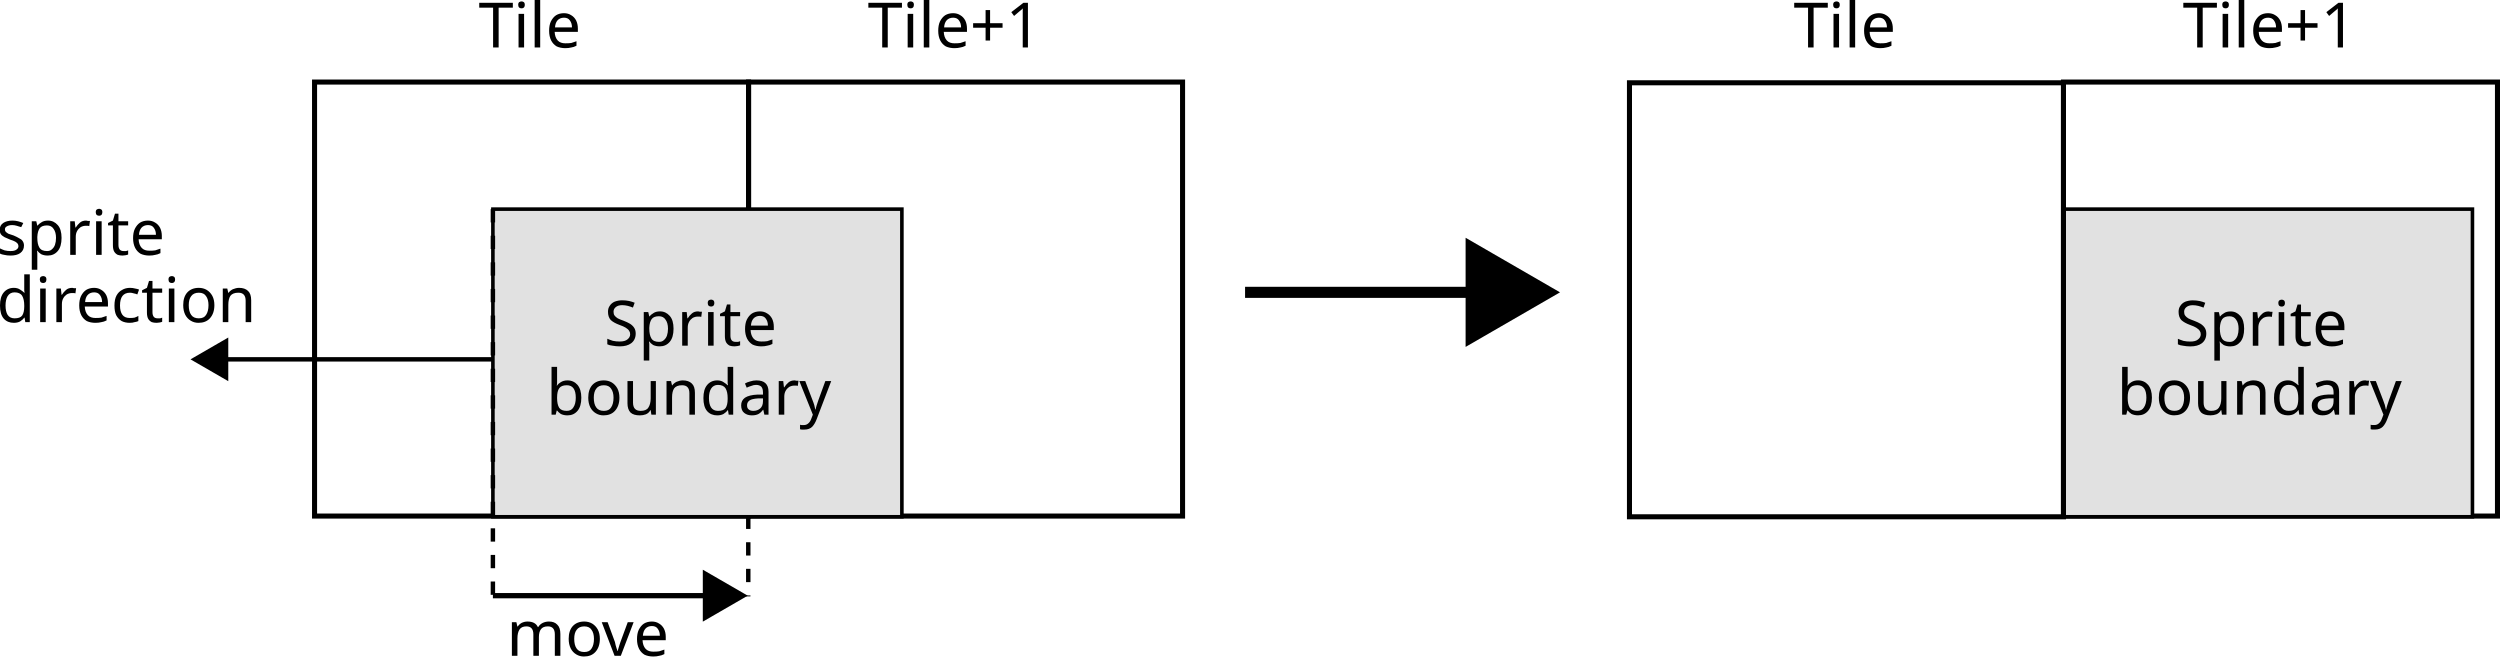
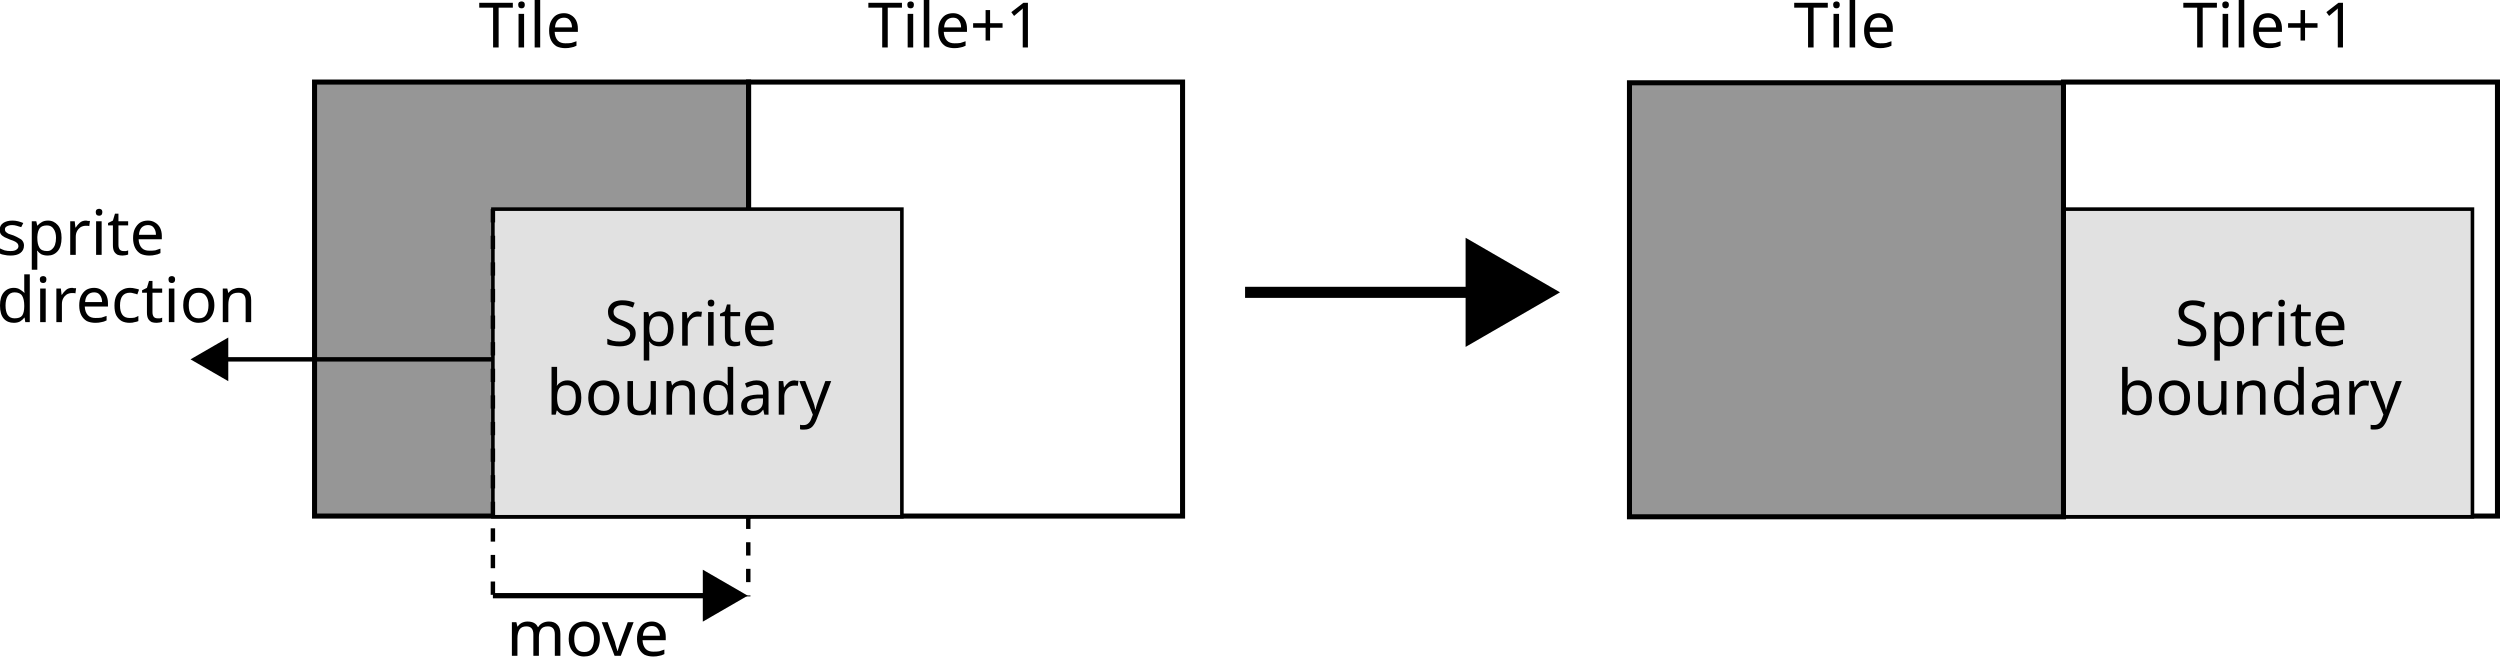
<svg xmlns="http://www.w3.org/2000/svg" xmlns:xlink="http://www.w3.org/1999/xlink" width="112.787mm" height="29.63mm" viewBox="0 0 112.787 29.63" version="1.1" id="svg929">
  <defs id="defs923">
-     <pattern xlink:href="#Strips1_2" id="pattern4973" patternTransform="matrix(0.3253009,0.2732446,-7.425725,8.840413,3.175,0)" />
-     <pattern id="Strips1_2" patternTransform="translate(0,0) scale(10,10)" height="1" width="3" patternUnits="userSpaceOnUse">
-       <rect id="rect1688" height="2" width="1" y="-0.5" x="0" style="fill:black;stroke:none" />
-     </pattern>
    <marker style="overflow:visible" id="marker4284" refX="0" refY="0" orient="auto">
      <path transform="scale(0.8)" style="fill:#000000;fill-opacity:1;fill-rule:evenodd;stroke:#000000;stroke-width:1pt;stroke-opacity:1" d="M 5.77,0 -2.88,5 V -5 Z" id="path4282" />
    </marker>
    <marker orient="auto" refY="0" refX="0" id="marker3355" style="overflow:visible">
      <path id="path3353" d="M 5.77,0 -2.88,5 V -5 Z" style="fill:#000000;fill-opacity:1;fill-rule:evenodd;stroke:#000000;stroke-width:1pt;stroke-opacity:1" transform="scale(0.8)" />
    </marker>
    <marker orient="auto" refY="0" refX="0" id="marker3092" style="overflow:visible">
      <path id="path2968" d="M 5.77,0 -2.88,5 V -5 Z" style="fill:#000000;fill-opacity:1;fill-rule:evenodd;stroke:#000000;stroke-width:1pt;stroke-opacity:1" transform="scale(0.8)" />
    </marker>
    <marker orient="auto" refY="0" refX="0" id="marker3089" style="overflow:visible">
      <path id="path2959" d="M 5.77,0 -2.88,5 V -5 Z" style="fill:#000000;fill-opacity:1;fill-rule:evenodd;stroke:#000000;stroke-width:1pt;stroke-opacity:1" transform="scale(-0.8)" />
    </marker>
    <pattern xlink:href="#Strips1_1" id="pattern3708" patternTransform="matrix(37.79528,0,0,37.79528,-749.0441,-303.8446)" />
    <pattern id="Strips1_1" patternTransform="translate(0,0) scale(10,10)" height="1" width="2" patternUnits="userSpaceOnUse">
      <rect id="rect2922" height="2" width="1" y="-0.5" x="0" style="fill:black;stroke:none" />
    </pattern>
    <marker orient="auto" refY="0" refX="0" id="TriangleOutL" style="overflow:visible">
      <path id="path1868" d="M 5.77,0 -2.88,5 V -5 Z" style="fill:#000000;fill-opacity:1;fill-rule:evenodd;stroke:#000000;stroke-width:1pt;stroke-opacity:1" transform="scale(0.8)" />
    </marker>
    <marker orient="auto" refY="0" refX="0" id="TriangleInL" style="overflow:visible">
      <path id="path1859" d="M 5.77,0 -2.88,5 V -5 Z" style="fill:#000000;fill-opacity:1;fill-rule:evenodd;stroke:#000000;stroke-width:1pt;stroke-opacity:1" transform="scale(-0.8)" />
    </marker>
    <marker orient="auto" refY="0" refX="0" id="Arrow1Lend" style="overflow:visible">
      <path id="path1729" d="M 0,0 5,-5 -12.5,0 5,5 Z" style="fill:#000000;fill-opacity:1;fill-rule:evenodd;stroke:#000000;stroke-width:1pt;stroke-opacity:1" transform="matrix(-0.8,0,0,-0.8,-10,0)" />
    </marker>
    <pattern patternUnits="userSpaceOnUse" width="49.427" height="440.548" patternTransform="matrix(0.2645833,0,0,0.2645833,198.1846,80.39222)" id="pattern3705">
      <rect y="0.752" x="0.752" height="439.043" width="47.923" id="rect1478-5-4-9-9-7-1" style="opacity:1;fill:url(#pattern3708);fill-opacity:1;stroke:#000000;stroke-width:1.504;stroke-miterlimit:4;stroke-dasharray:none;stroke-opacity:1" />
    </pattern>
    <marker orient="auto" refY="0" refX="0" id="TriangleOutL-0" style="overflow:visible">
      <path id="path1868-2" d="M 5.77,0 -2.88,5 V -5 Z" style="fill:#000000;fill-opacity:1;fill-rule:evenodd;stroke:#000000;stroke-width:1pt;stroke-opacity:1" transform="scale(0.8)" />
    </marker>
    <marker orient="auto" refY="0" refX="0" id="TriangleOutL-2" style="overflow:visible">
      <path id="path1868-6" d="M 5.77,0 -2.88,5 V -5 Z" style="fill:#000000;fill-opacity:1;fill-rule:evenodd;stroke:#000000;stroke-width:1pt;stroke-opacity:1" transform="scale(0.8)" />
    </marker>
    <marker orient="auto" refY="0" refX="0" id="marker3089-3" style="overflow:visible">
      <path id="path2959-1" d="M 5.77,0 -2.88,5 V -5 Z" style="fill:#000000;fill-opacity:1;fill-rule:evenodd;stroke:#000000;stroke-width:1pt;stroke-opacity:1" transform="scale(-0.8)" />
    </marker>
    <marker orient="auto" refY="0" refX="0" id="marker3092-4" style="overflow:visible">
      <path id="path2968-6" d="M 5.77,0 -2.88,5 V -5 Z" style="fill:#000000;fill-opacity:1;fill-rule:evenodd;stroke:#000000;stroke-width:1pt;stroke-opacity:1" transform="scale(0.8)" />
    </marker>
    <marker orient="auto" refY="0" refX="0" id="marker3089-33" style="overflow:visible">
      <path id="path2959-8" d="M 5.77,0 -2.88,5 V -5 Z" style="fill:#000000;fill-opacity:1;fill-rule:evenodd;stroke:#000000;stroke-width:1pt;stroke-opacity:1" transform="scale(-0.8)" />
    </marker>
    <marker orient="auto" refY="0" refX="0" id="marker3092-0" style="overflow:visible">
      <path id="path2968-4" d="M 5.77,0 -2.88,5 V -5 Z" style="fill:#000000;fill-opacity:1;fill-rule:evenodd;stroke:#000000;stroke-width:1pt;stroke-opacity:1" transform="scale(0.8)" />
    </marker>
-     <pattern xlink:href="#Strips1_2-5" id="pattern4973-2" patternTransform="matrix(0.3253009,0.2732446,-7.425725,8.840413,62.4969,0.03298171)" />
-     <pattern id="Strips1_2-5" patternTransform="translate(0,0) scale(10,10)" height="1" width="3" patternUnits="userSpaceOnUse">
-       <rect id="rect1688-4" height="2" width="1" y="-0.5" x="0" style="fill:black;stroke:none" />
-     </pattern>
  </defs>
  <g id="layer1" transform="translate(-19.92991,-156.1942)">
    <path style="fill:none;stroke:#000000;stroke-width:0.5;stroke-linecap:butt;stroke-linejoin:miter;stroke-miterlimit:4;stroke-dasharray:none;stroke-opacity:1;marker-end:url(#marker3355)" d="M 76.101,169.383 H 87.469" id="path3351" />
-     <rect style="opacity:1;fill:url(#pattern4973);fill-opacity:1;stroke:#000000;stroke-width:0.228;stroke-linejoin:miter;stroke-miterlimit:4;stroke-dasharray:none;stroke-dashoffset:0;stroke-opacity:1" id="rect861-4-8-2-2-2" width="19.58" height="19.58" x="34.121" y="159.896" />
+     <rect style="opacity:1;fill:#969696;fill-opacity:1;stroke:#000000;stroke-width:0.228;stroke-linejoin:miter;stroke-miterlimit:4;stroke-dasharray:none;stroke-dashoffset:0;stroke-opacity:1" id="rect861-4-8-2-2-2" width="19.58" height="19.58" x="34.121" y="159.896" />
    <rect style="opacity:1;fill:none;fill-opacity:1;stroke:#000000;stroke-width:0.228;stroke-linejoin:miter;stroke-miterlimit:4;stroke-dasharray:none;stroke-dashoffset:0;stroke-opacity:1" id="rect861-4-8-4-2-9" width="19.58" height="19.58" x="53.701" y="159.896" />
    <rect style="opacity:1;fill:#e1e1e1;fill-opacity:1;stroke:#000000;stroke-width:0.162;stroke-linejoin:miter;stroke-miterlimit:4;stroke-dasharray:none;stroke-dashoffset:0;stroke-opacity:1" id="rect861-5-0-6-3-73-4-9" width="18.451" height="13.879" x="42.167" y="165.629" />
    <text xml:space="preserve" style="font-style:normal;font-weight:normal;font-size:10.583px;line-height:1.25;font-family:sans-serif;letter-spacing:0px;word-spacing:0px;fill:#000000;fill-opacity:1;stroke:none;stroke-width:0.265" x="47.189" y="171.791" id="text2703-0-5-7-0">
      <tspan id="tspan2701-2-1-4-4" x="47.189" y="171.791" style="font-style:normal;font-variant:normal;font-weight:normal;font-stretch:normal;font-size:2.822px;font-family:sans-serif;-inkscape-font-specification:'sans-serif, Normal';font-variant-ligatures:normal;font-variant-caps:normal;font-variant-numeric:normal;font-feature-settings:normal;text-align:start;writing-mode:lr-tb;text-anchor:start;stroke-width:0.265">Sprite</tspan>
    </text>
    <text xml:space="preserve" style="font-style:normal;font-weight:normal;font-size:10.583px;line-height:1.25;font-family:sans-serif;letter-spacing:0px;word-spacing:0px;fill:#000000;fill-opacity:1;stroke:none;stroke-width:0.265" x="44.579" y="174.903" id="text2703-0-5-7-0-0">
      <tspan id="tspan2701-2-1-4-4-2" x="44.579" y="174.903" style="font-style:normal;font-variant:normal;font-weight:normal;font-stretch:normal;font-size:2.822px;font-family:sans-serif;-inkscape-font-specification:'sans-serif, Normal';font-variant-ligatures:normal;font-variant-caps:normal;font-variant-numeric:normal;font-feature-settings:normal;text-align:start;writing-mode:lr-tb;text-anchor:start;stroke-width:0.265">boundary</tspan>
    </text>
    <rect style="opacity:1;fill:none;fill-opacity:1;stroke:#000000;stroke-width:0.228;stroke-linejoin:miter;stroke-miterlimit:4;stroke-dasharray:none;stroke-dashoffset:0;stroke-opacity:1" id="rect861-4-8-4-2-9-4" width="19.58" height="19.58" x="113.023" y="159.896" />
    <rect style="opacity:1;fill:#e1e1e1;fill-opacity:1;stroke:#000000;stroke-width:0.162;stroke-linejoin:miter;stroke-miterlimit:4;stroke-dasharray:none;stroke-dashoffset:0;stroke-opacity:1" id="rect861-5-0-6-3-73-4-9-2" width="18.451" height="13.879" x="113.023" y="165.629" />
    <g id="g2969-2" transform="translate(120.3727,12.20526)">
      <text id="text2703-0-5-7-0-2" y="159.586" x="-2.328" style="font-style:normal;font-weight:normal;font-size:10.583px;line-height:1.25;font-family:sans-serif;letter-spacing:0px;word-spacing:0px;fill:#000000;fill-opacity:1;stroke:none;stroke-width:0.265" xml:space="preserve">
        <tspan style="font-style:normal;font-variant:normal;font-weight:normal;font-stretch:normal;font-size:2.822px;font-family:sans-serif;-inkscape-font-specification:'sans-serif, Normal';font-variant-ligatures:normal;font-variant-caps:normal;font-variant-numeric:normal;font-feature-settings:normal;text-align:start;writing-mode:lr-tb;text-anchor:start;stroke-width:0.265" y="159.586" x="-2.328" id="tspan2701-2-1-4-4-0">Sprite</tspan>
      </text>
      <text id="text2703-0-5-7-0-0-5" y="162.698" x="-4.938" style="font-style:normal;font-weight:normal;font-size:10.583px;line-height:1.25;font-family:sans-serif;letter-spacing:0px;word-spacing:0px;fill:#000000;fill-opacity:1;stroke:none;stroke-width:0.265" xml:space="preserve">
        <tspan style="font-style:normal;font-variant:normal;font-weight:normal;font-stretch:normal;font-size:2.822px;font-family:sans-serif;-inkscape-font-specification:'sans-serif, Normal';font-variant-ligatures:normal;font-variant-caps:normal;font-variant-numeric:normal;font-feature-settings:normal;text-align:start;writing-mode:lr-tb;text-anchor:start;stroke-width:0.265" y="162.698" x="-4.938" id="tspan2701-2-1-4-4-2-5">boundary</tspan>
      </text>
    </g>
    <text xml:space="preserve" style="font-style:normal;font-weight:normal;font-size:10.583px;line-height:1.25;font-family:sans-serif;letter-spacing:0px;word-spacing:0px;fill:#000000;fill-opacity:1;stroke:none;stroke-width:0.265" x="41.521" y="158.338" id="text2703-0-5-7-0-29">
      <tspan id="tspan2701-2-1-4-4-02" x="41.521" y="158.338" style="font-style:normal;font-variant:normal;font-weight:normal;font-stretch:normal;font-size:2.822px;font-family:sans-serif;-inkscape-font-specification:'sans-serif, Normal';font-variant-ligatures:normal;font-variant-caps:normal;font-variant-numeric:normal;font-feature-settings:normal;text-align:start;writing-mode:lr-tb;text-anchor:start;stroke-width:0.265">Tile</tspan>
    </text>
    <text xml:space="preserve" style="font-style:normal;font-weight:normal;font-size:10.583px;line-height:1.25;font-family:sans-serif;letter-spacing:0px;word-spacing:0px;fill:#000000;fill-opacity:1;stroke:none;stroke-width:0.265" x="59.076" y="158.338" id="text2703-0-5-7-0-29-8">
      <tspan id="tspan2701-2-1-4-4-02-3" x="59.076" y="158.338" style="font-style:normal;font-variant:normal;font-weight:normal;font-stretch:normal;font-size:2.822px;font-family:sans-serif;-inkscape-font-specification:'sans-serif, Normal';font-variant-ligatures:normal;font-variant-caps:normal;font-variant-numeric:normal;font-feature-settings:normal;text-align:start;writing-mode:lr-tb;text-anchor:start;stroke-width:0.265">Tile+1</tspan>
    </text>
    <text xml:space="preserve" style="font-style:normal;font-weight:normal;font-size:10.583px;line-height:1.25;font-family:sans-serif;letter-spacing:0px;word-spacing:0px;fill:#000000;fill-opacity:1;stroke:none;stroke-width:0.265" x="100.843" y="158.338" id="text2703-0-5-7-0-29-80">
      <tspan id="tspan2701-2-1-4-4-02-4" x="100.843" y="158.338" style="font-style:normal;font-variant:normal;font-weight:normal;font-stretch:normal;font-size:2.822px;font-family:sans-serif;-inkscape-font-specification:'sans-serif, Normal';font-variant-ligatures:normal;font-variant-caps:normal;font-variant-numeric:normal;font-feature-settings:normal;text-align:start;writing-mode:lr-tb;text-anchor:start;stroke-width:0.265">Tile</tspan>
    </text>
    <text xml:space="preserve" style="font-style:normal;font-weight:normal;font-size:10.583px;line-height:1.25;font-family:sans-serif;letter-spacing:0px;word-spacing:0px;fill:#000000;fill-opacity:1;stroke:none;stroke-width:0.265" x="118.398" y="158.338" id="text2703-0-5-7-0-29-8-0">
      <tspan id="tspan2701-2-1-4-4-02-3-9" x="118.398" y="158.338" style="font-style:normal;font-variant:normal;font-weight:normal;font-stretch:normal;font-size:2.822px;font-family:sans-serif;-inkscape-font-specification:'sans-serif, Normal';font-variant-ligatures:normal;font-variant-caps:normal;font-variant-numeric:normal;font-feature-settings:normal;text-align:start;writing-mode:lr-tb;text-anchor:start;stroke-width:0.265">Tile+1</tspan>
    </text>
    <path style="fill:none;stroke:#000000;stroke-width:0.2;stroke-linecap:butt;stroke-linejoin:miter;stroke-miterlimit:4;stroke-dasharray:0.6, 0.6;stroke-dashoffset:0;stroke-opacity:1" d="m 53.688,179.457 v 3.643" id="path4250" />
    <path style="fill:none;stroke:#000000;stroke-width:0.2;stroke-linecap:butt;stroke-linejoin:miter;stroke-miterlimit:4;stroke-dasharray:0.6, 0.6;stroke-dashoffset:0;stroke-opacity:1" d="m 42.167,165.629 v 17.439" id="path4250-1" />
    <path style="fill:none;stroke:#000000;stroke-width:0.238;stroke-linecap:butt;stroke-linejoin:miter;stroke-miterlimit:4;stroke-dasharray:none;stroke-opacity:1;marker-start:url(#marker3089)" d="M 52.312,183.068 H 42.167" id="path4274" />
    <text xml:space="preserve" style="font-style:normal;font-weight:normal;font-size:10.583px;line-height:1.25;font-family:sans-serif;letter-spacing:0px;word-spacing:0px;fill:#000000;fill-opacity:1;stroke:none;stroke-width:0.265" x="42.788" y="185.784" id="text2703-0-5-7-0-29-9">
      <tspan id="tspan2701-2-1-4-4-02-6" x="42.788" y="185.784" style="font-style:normal;font-variant:normal;font-weight:normal;font-stretch:normal;font-size:2.822px;font-family:sans-serif;-inkscape-font-specification:'sans-serif, Normal';font-variant-ligatures:normal;font-variant-caps:normal;font-variant-numeric:normal;font-feature-settings:normal;text-align:start;writing-mode:lr-tb;text-anchor:start;stroke-width:0.265">move</tspan>
    </text>
-     <rect style="opacity:1;fill:url(#pattern4973-2);fill-opacity:1;stroke:#000000;stroke-width:0.228;stroke-linejoin:miter;stroke-miterlimit:4;stroke-dasharray:none;stroke-dashoffset:0;stroke-opacity:1" id="rect861-4-8-2-2-2-4" width="19.58" height="19.58" x="93.443" y="159.929" />
+     <rect style="opacity:1;fill:#969696;fill-opacity:1;stroke:#000000;stroke-width:0.228;stroke-linejoin:miter;stroke-miterlimit:4;stroke-dasharray:none;stroke-dashoffset:0;stroke-opacity:1" id="rect861-4-8-2-2-2-4" width="19.58" height="19.58" x="93.443" y="159.929" />
    <path style="fill:none;stroke:#000000;stroke-width:0.2;stroke-linecap:butt;stroke-linejoin:miter;stroke-miterlimit:4;stroke-dasharray:none;stroke-opacity:1;marker-end:url(#marker4284)" d="M 42.134,172.406 H 29.661" id="path964" />
    <g id="g1030" transform="translate(8.750149,-10.29985)">
      <text id="text2703-0-5-7-0-29-9-6" y="177.995" x="11.027" style="font-style:normal;font-weight:normal;font-size:10.583px;line-height:1.25;font-family:sans-serif;letter-spacing:0px;word-spacing:0px;fill:#000000;fill-opacity:1;stroke:none;stroke-width:0.265" xml:space="preserve">
        <tspan style="font-style:normal;font-variant:normal;font-weight:normal;font-stretch:normal;font-size:2.822px;font-family:sans-serif;-inkscape-font-specification:'sans-serif, Normal';font-variant-ligatures:normal;font-variant-caps:normal;font-variant-numeric:normal;font-feature-settings:normal;text-align:start;writing-mode:lr-tb;text-anchor:start;stroke-width:0.265" y="177.995" x="11.027" id="tspan2701-2-1-4-4-02-6-7">sprite</tspan>
      </text>
      <text id="text2703-0-5-7-0-29-9-6-5" y="181.028" x="11.024" style="font-style:normal;font-weight:normal;font-size:10.583px;line-height:1.25;font-family:sans-serif;letter-spacing:0px;word-spacing:0px;fill:#000000;fill-opacity:1;stroke:none;stroke-width:0.265" xml:space="preserve">
        <tspan style="font-style:normal;font-variant:normal;font-weight:normal;font-stretch:normal;font-size:2.822px;font-family:sans-serif;-inkscape-font-specification:'sans-serif, Normal';font-variant-ligatures:normal;font-variant-caps:normal;font-variant-numeric:normal;font-feature-settings:normal;text-align:start;writing-mode:lr-tb;text-anchor:start;stroke-width:0.265" y="181.028" x="11.024" id="tspan2701-2-1-4-4-02-6-7-6">direction</tspan>
      </text>
    </g>
  </g>
</svg>
